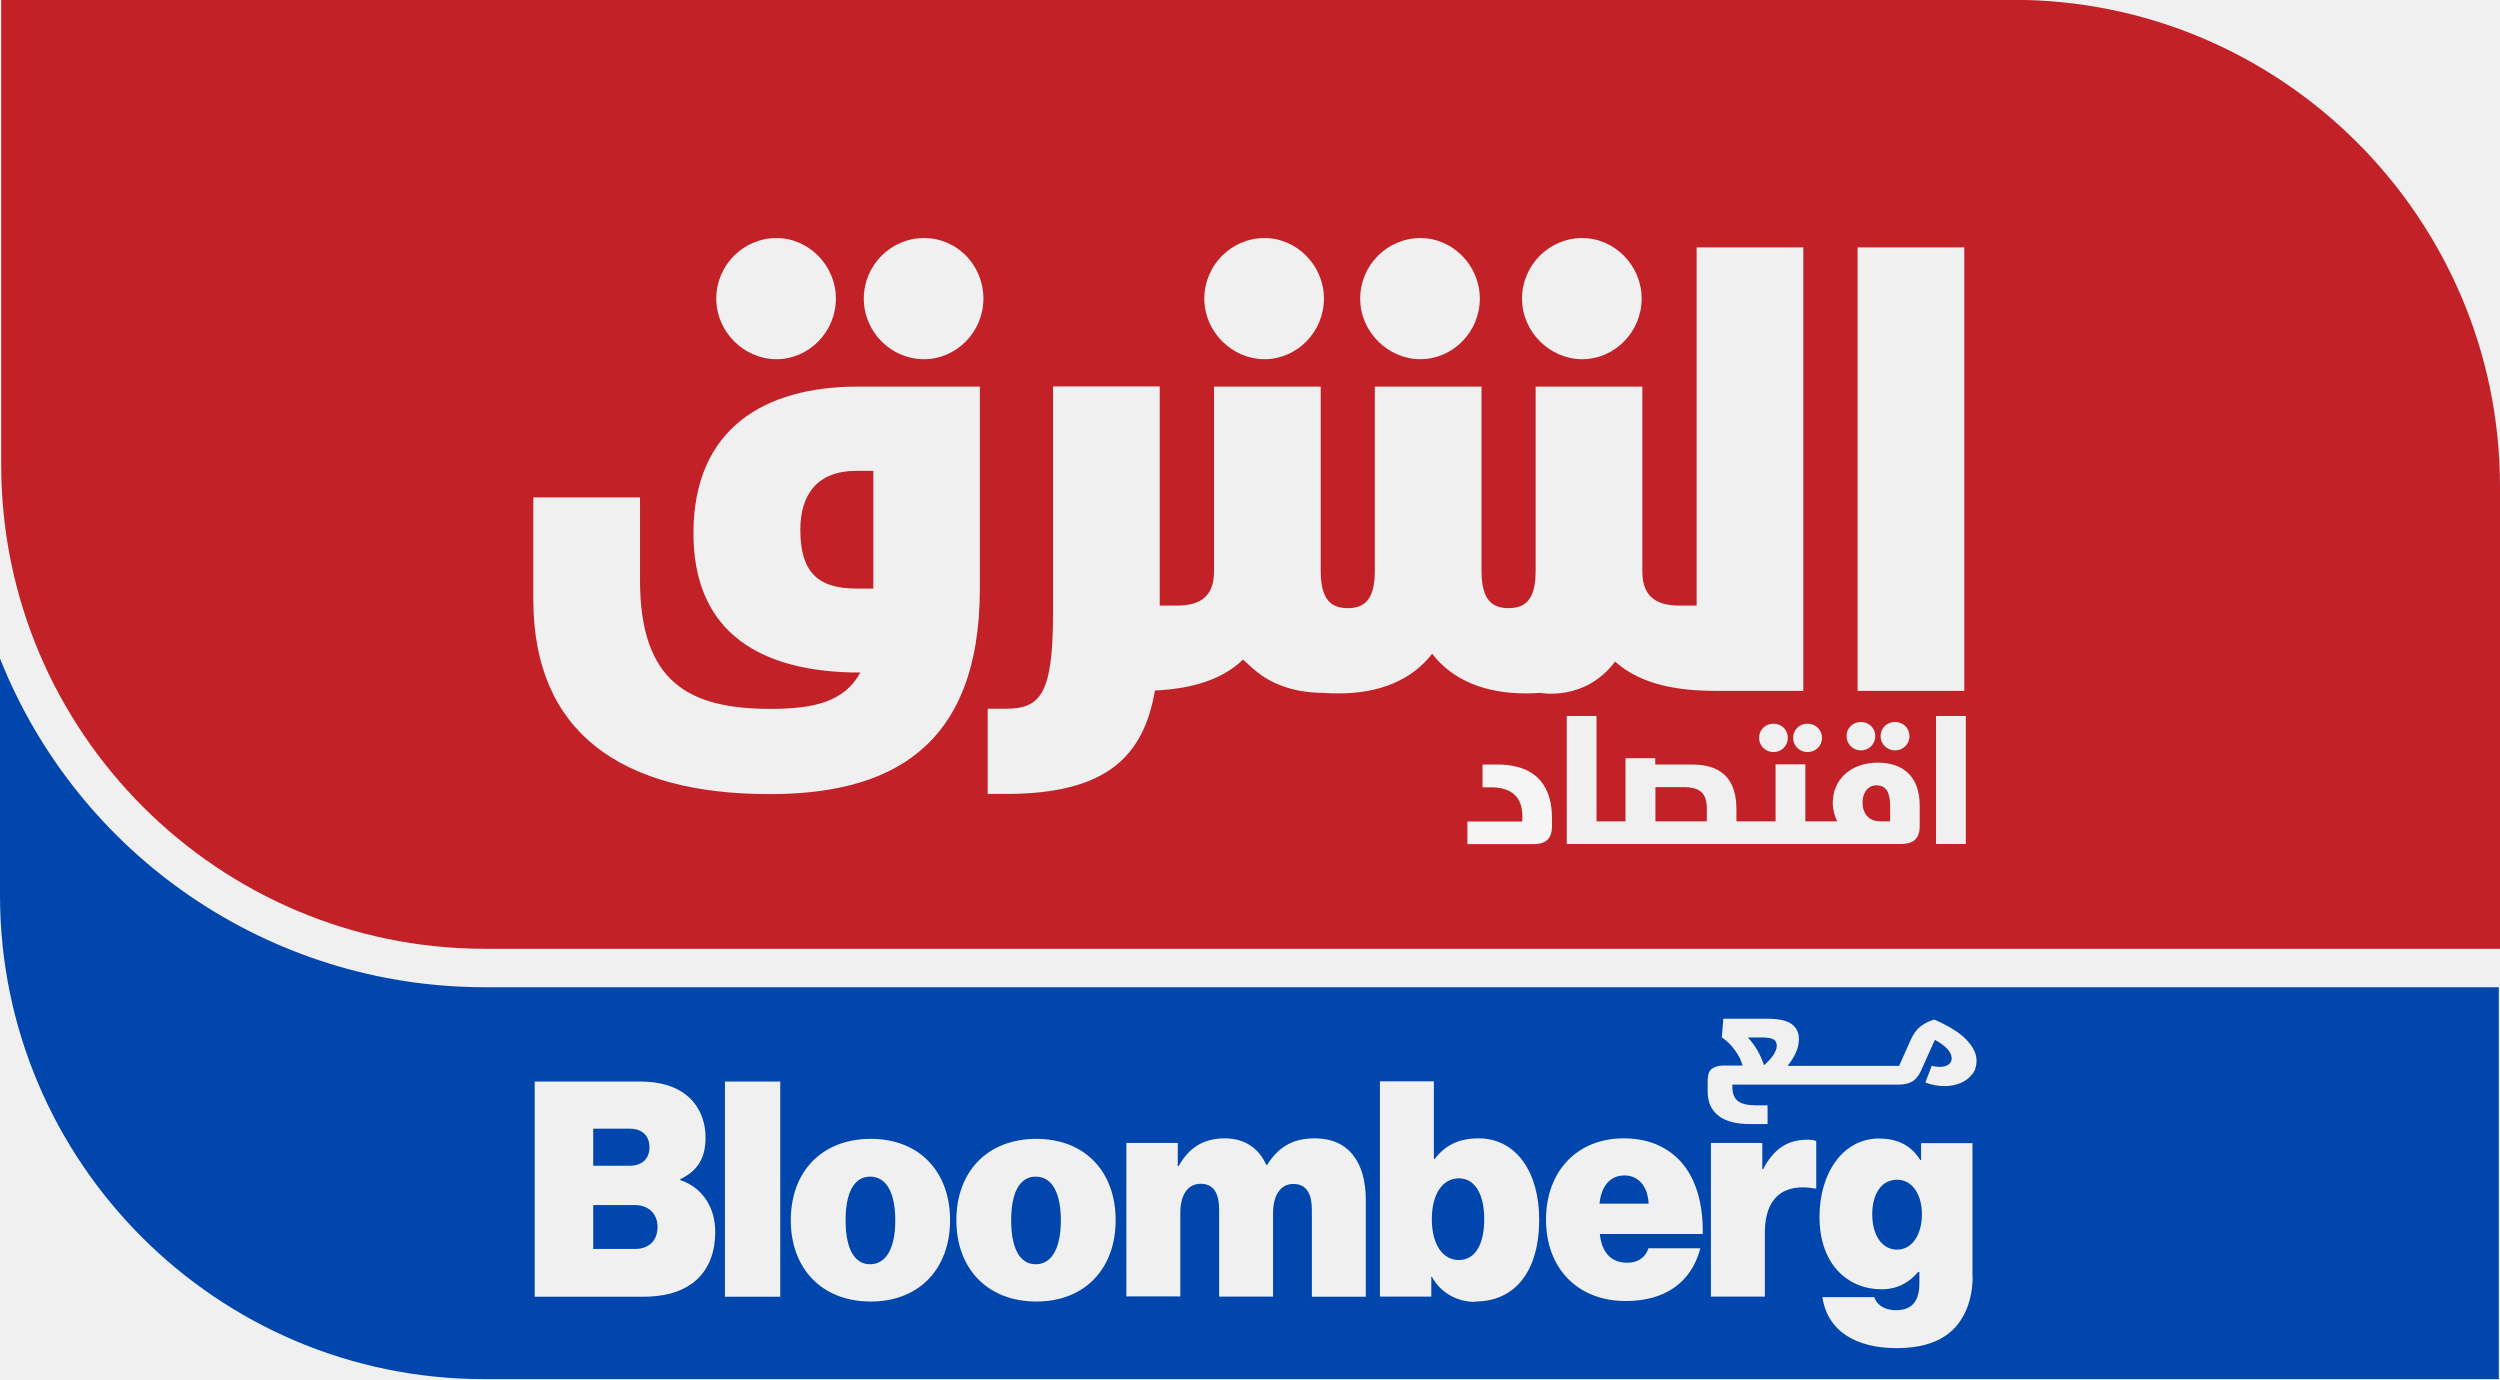
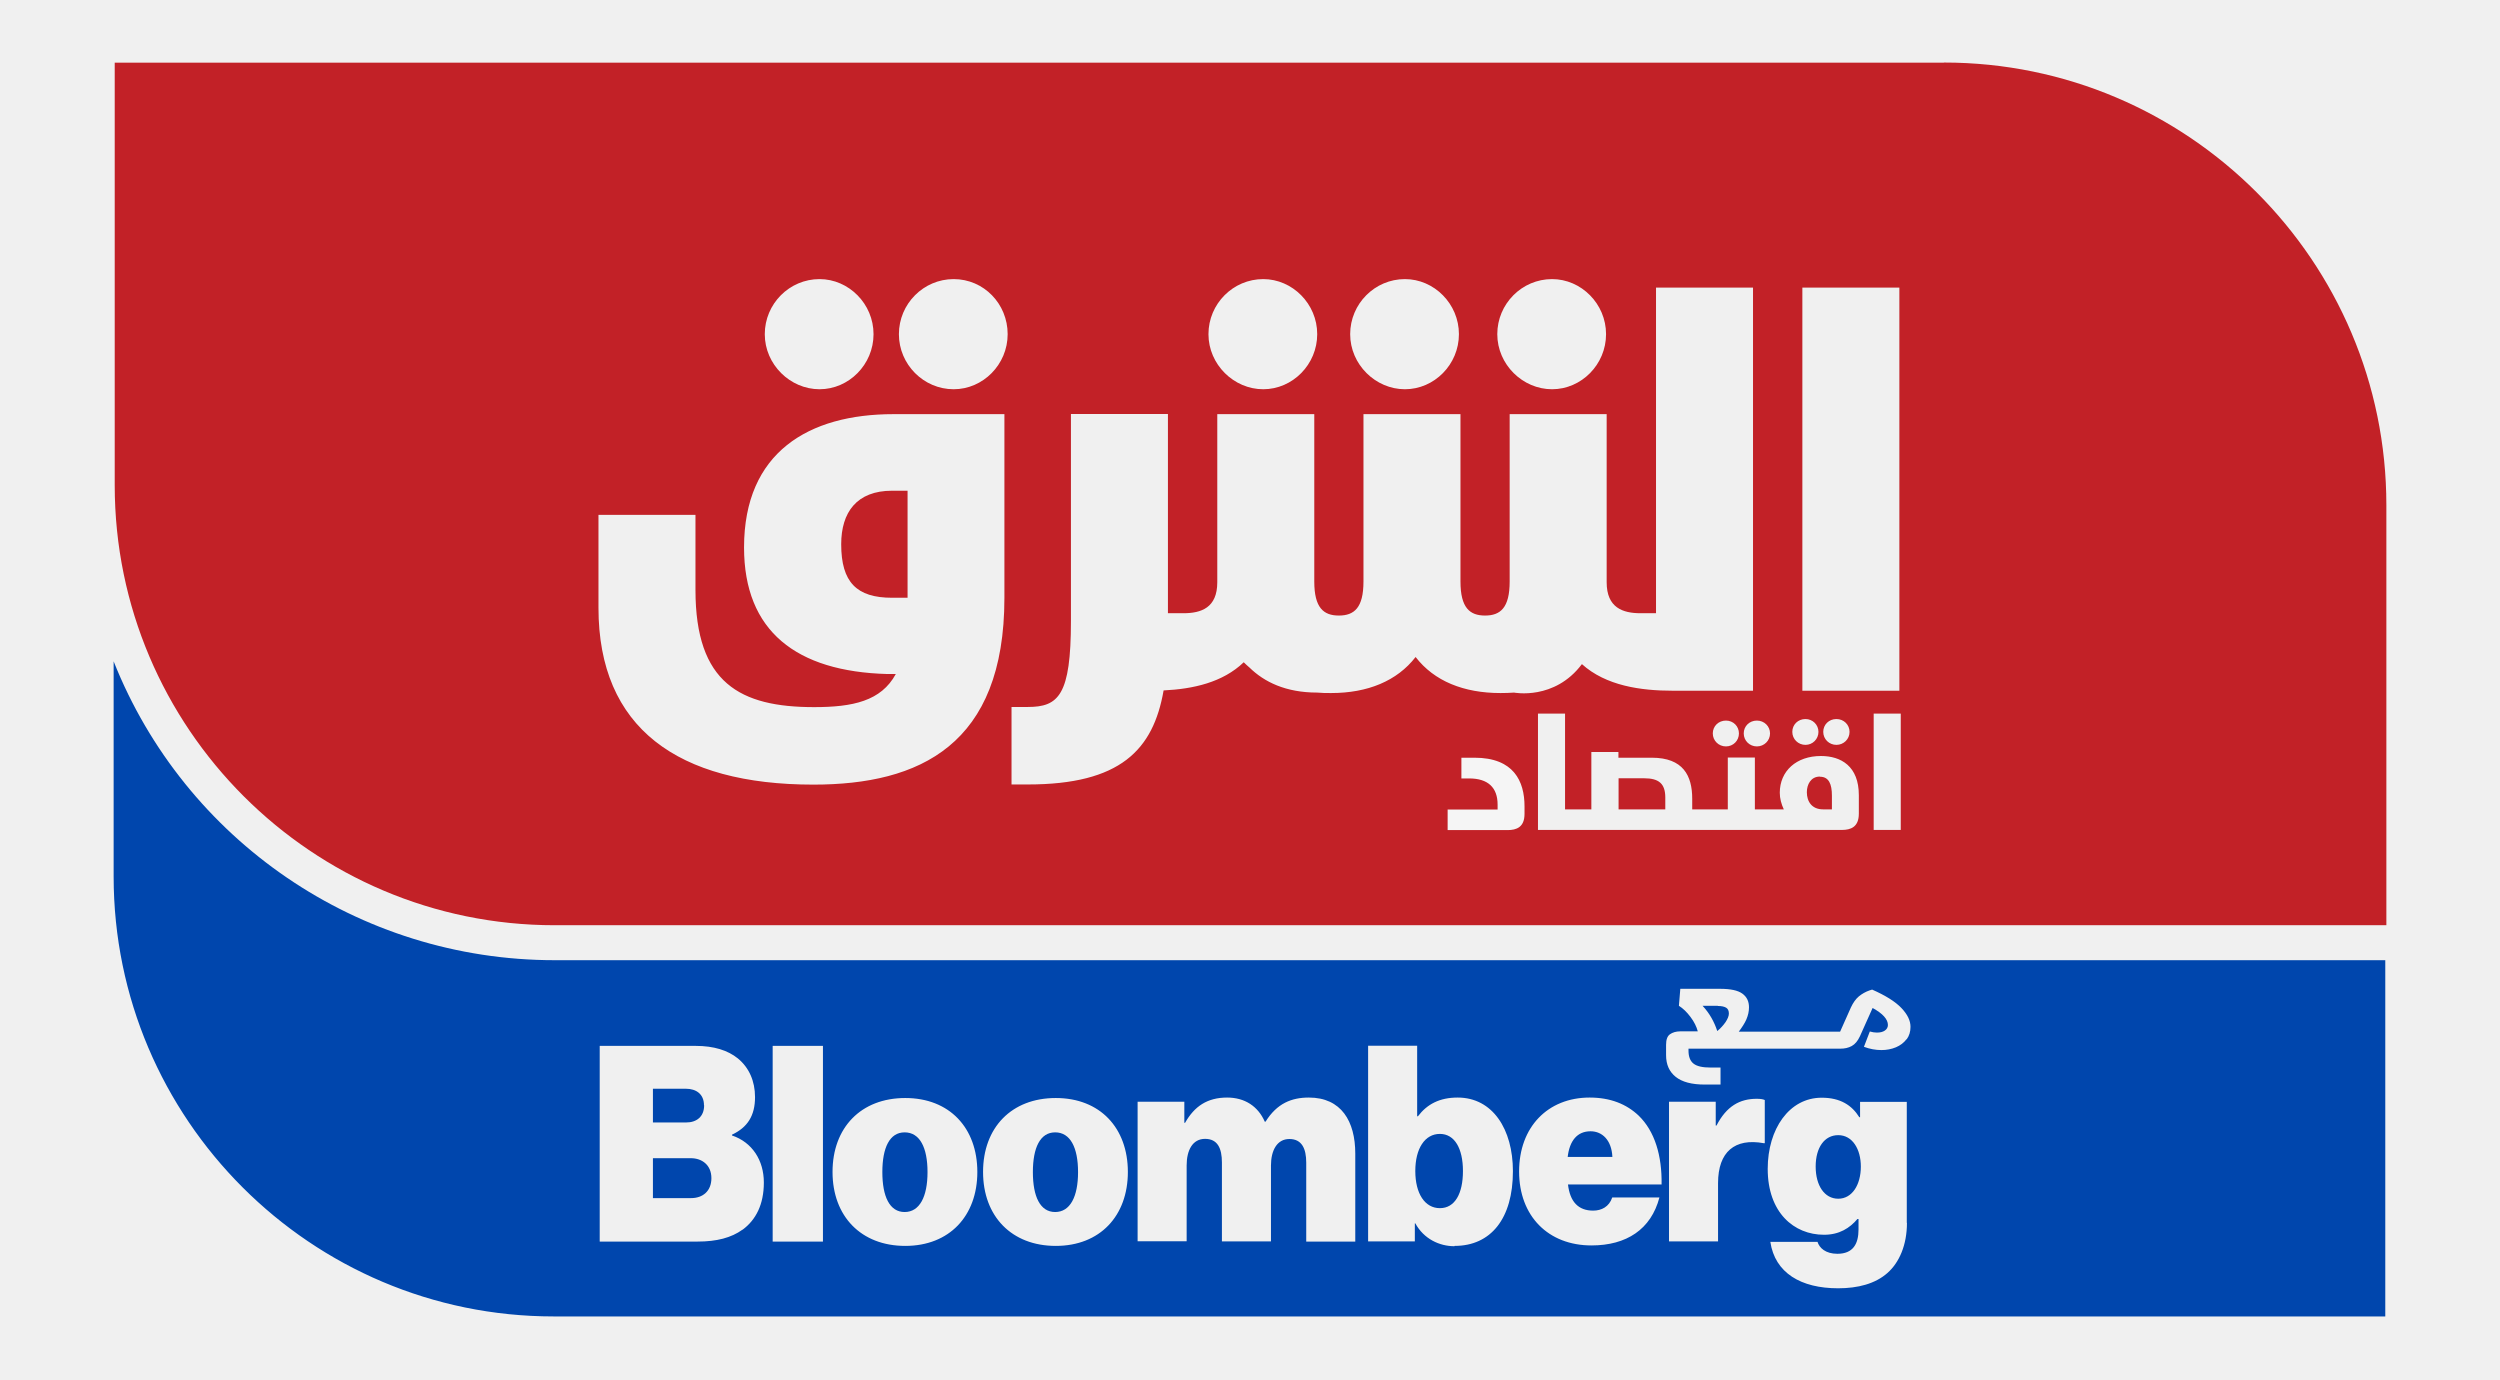
- <svg xmlns="http://www.w3.org/2000/svg" width="3906" height="2155" viewBox="0 0 3906 2155" fill="none">
+ <svg xmlns="http://www.w3.org/2000/svg" width="3906" height="2155" viewBox="-195.3 -107.75 4296.6 2370.5" fill="none">
  <g clip-path="url(#clip0_861_4384)">
    <path d="M2630.32 1229.83H2586.45V1283.27H2666.75V1263.06C2666.75 1239.14 2655.85 1229.83 2630.32 1229.83Z" fill="#C22127" />
    <path d="M1250.42 827.599C1250.42 892.998 1277.01 919.584 1337.89 919.584H1364.48V735.614H1337.89C1277.01 735.614 1250.42 772.833 1250.42 827.599Z" fill="#C22127" />
    <path d="M2932.36 1226.91C2916.94 1226.91 2910.02 1240.47 2910.02 1253.76C2910.02 1269.98 2918.8 1283.27 2937.94 1283.27H2953.1V1259.61C2953.1 1240.2 2948.04 1227.17 2932.62 1227.17L2932.36 1226.91Z" fill="#C22127" />
    <path d="M3145.59 1.38283e-05H1.861V726.309C1.861 1143.43 341.12 1482.39 758.015 1482.39H3906V760.338C3906 341.089 3564.88 -0.266 3145.59 -0.266V1.38283e-05ZM2902.31 386.549H3069.02V1079.36H2902.31V386.549ZM2983.41 1150.08C2983.41 1162.57 2973.3 1172.41 2960.81 1172.41C2948.31 1172.41 2938.21 1162.57 2938.21 1150.08C2938.21 1137.58 2948.04 1128.01 2960.81 1128.01C2973.57 1128.01 2983.41 1137.85 2983.41 1150.08ZM2907.63 1128.01C2920.13 1128.01 2929.97 1137.85 2929.97 1150.08C2929.97 1162.31 2920.13 1172.41 2907.63 1172.41C2895.14 1172.41 2885.03 1162.57 2885.03 1150.08C2885.03 1137.58 2894.87 1128.01 2907.63 1128.01ZM2846.75 1152.74C2846.75 1165.23 2836.64 1175.07 2824.15 1175.07C2811.65 1175.07 2801.55 1165.23 2801.55 1152.74C2801.55 1140.24 2811.38 1130.67 2824.15 1130.67C2836.91 1130.67 2846.75 1140.51 2846.75 1152.74ZM2472.12 371.928C2522.38 371.928 2564.92 414.464 2564.92 466.571C2564.92 518.678 2522.64 561.215 2472.12 561.215C2421.61 561.215 2378 518.678 2378 466.571C2378 414.464 2420.28 371.928 2472.12 371.928ZM2219.28 371.928C2269.53 371.928 2312.07 414.464 2312.07 466.571C2312.07 518.678 2269.79 561.215 2219.28 561.215C2168.76 561.215 2125.16 518.678 2125.16 466.571C2125.16 414.464 2167.43 371.928 2219.28 371.928ZM1975.73 371.928C2025.98 371.928 2068.52 414.464 2068.52 466.571C2068.52 518.678 2026.25 561.215 1975.73 561.215C1925.22 561.215 1881.61 518.678 1881.61 466.571C1881.61 414.464 1923.89 371.928 1975.73 371.928ZM1213.2 371.928C1263.45 371.928 1305.99 414.464 1305.99 466.571C1305.99 518.678 1263.71 561.215 1213.2 561.215C1162.68 561.215 1119.08 518.678 1119.08 466.571C1119.08 414.464 1161.35 371.928 1213.2 371.928ZM1530.92 919.584C1530.92 1172.68 1385.22 1240.73 1202.56 1240.73C969.654 1240.73 833.259 1143.43 833.259 936.864V777.087H999.964V906.291C999.964 1066.33 1076.8 1107.54 1203.89 1107.54C1270.36 1107.54 1319.02 1097.17 1344.27 1050.65H1329.65C1173.32 1046.4 1083.45 977.008 1083.45 833.182C1083.45 669.417 1194.59 604.017 1340.29 604.017H1530.92V919.849V919.584ZM1443.71 561.215C1392.13 561.215 1349.59 518.678 1349.59 466.571C1349.59 414.464 1391.87 371.928 1443.71 371.928C1495.56 371.928 1536.5 414.464 1536.5 466.571C1536.5 518.678 1494.23 561.215 1443.71 561.215ZM2406.98 1082.55C2399.54 1083.08 2391.56 1083.35 2383.59 1083.35C2320.31 1083.35 2269.53 1062.88 2237.62 1021.41C2205.72 1062.61 2155.2 1083.35 2092.45 1083.35C2084.21 1083.35 2076.23 1083.35 2068.52 1082.55C2014.28 1082.55 1977.33 1064.21 1952.07 1039.48C1948.61 1036.56 1945.42 1033.63 1942.23 1030.44C1906.07 1065.27 1854.76 1076.44 1804.51 1078.83C1786.69 1181.18 1730.06 1240.47 1571.07 1240.47H1543.15V1107.28H1571.07C1623.98 1107.28 1645.25 1087.34 1645.25 959.461V603.751H1811.95V946.169H1838.54C1869.12 946.169 1896.77 936.864 1896.77 892.998V604.017H2063.47V891.669C2063.47 936.864 2079.42 950.157 2105.75 950.157C2132.07 950.157 2148.02 936.864 2148.02 891.669V604.017H2314.73V891.669C2314.73 936.864 2330.68 950.157 2357 950.157C2383.32 950.157 2399.27 936.864 2399.27 891.669V604.017H2565.98V892.998C2565.98 936.864 2593.9 946.169 2624.21 946.169H2650.79V386.549H2817.5V1079.36H2679.77C2624.47 1079.36 2564.65 1070.85 2523.44 1033.63C2476.38 1096.38 2406.72 1082.55 2406.72 1082.55H2406.98ZM2793.3 1152.74C2793.3 1165.23 2783.47 1175.07 2770.97 1175.07C2758.47 1175.07 2748.37 1165.23 2748.37 1152.74C2748.37 1140.24 2758.21 1130.67 2770.97 1130.67C2783.73 1130.67 2793.3 1140.51 2793.3 1152.74ZM2999.36 1290.71C2999.36 1313.58 2985.53 1318.63 2970.11 1318.63H2845.42H2731.89H2447.93V1118.71H2494.46V1283.27H2539.66V1184.64H2586.19V1194.48H2643.62C2697.59 1194.48 2713.01 1225.58 2713.01 1264.93V1283.27H2732.95H2774.16V1194.21H2820.69V1283.27H2845.68H2870.41C2866.15 1274.23 2863.5 1264.39 2863.5 1254.82C2863.5 1217.34 2891.94 1191.55 2934.22 1191.55C2968.78 1191.55 2999.36 1209.1 2999.36 1258.81V1290.98V1290.71ZM3071.41 1318.63H3024.88V1118.71H3071.41V1318.63Z" fill="#C22127" />
    <path d="M991.987 1882.77H926.847V1951.36H992.519C1012.46 1951.36 1027.35 1939.39 1027.35 1917.06C1027.35 1894.73 1011.4 1882.77 991.987 1882.77Z" fill="#0046AD" />
    <path d="M758.016 1542.48C420.086 1542.48 122.038 1335.91 0 1028.85V1398.65C0 1815.51 339.259 2154.73 756.154 2154.73H3904.14V1542.48H758.016ZM1080.79 2005.59C1061.65 2019.42 1036.65 2026.06 1003.69 2026.06H835.386V1689.76H1000.5C1031.6 1689.76 1055.8 1697.47 1072.81 1711.29C1091.96 1726.98 1102.33 1750.11 1102.33 1777.76C1102.33 1809.92 1089.3 1829.86 1062.71 1842.36V1843.69C1097.54 1855.38 1117.48 1886.49 1117.48 1924.51C1117.48 1962.52 1103.66 1988.84 1081.06 2005.59H1080.79ZM1219.05 2026.06H1132.64V1689.76H1219.05V2026.06ZM1360.49 2033.51C1284.72 2033.51 1235.53 1982.73 1235.53 1906.43C1235.53 1830.13 1284.45 1779.35 1360.49 1779.35C1436.53 1779.35 1484.39 1830.66 1484.39 1906.43C1484.39 1982.2 1436.27 2033.51 1360.49 2033.51ZM1619.19 2033.51C1543.42 2033.51 1494.23 1982.73 1494.23 1906.43C1494.23 1830.13 1543.15 1779.35 1619.19 1779.35C1695.23 1779.35 1743.09 1830.66 1743.09 1906.43C1743.09 1982.2 1694.97 2033.51 1619.19 2033.51ZM2133.93 2026.06H2049.65V1890.48C2049.65 1866.02 2041.94 1849.8 2020.67 1849.8C1999.4 1849.8 1989.03 1869.47 1989.03 1895.26V2025.8H1904.74V1890.21C1904.74 1865.75 1897.3 1849.54 1875.76 1849.54C1854.23 1849.54 1844.12 1869.21 1844.12 1895V2025.53H1759.84V1785.73H1840.14V1821.89H1841.46C1857.42 1793.71 1879.48 1778.55 1913.78 1778.55C1944.09 1778.55 1966.96 1793.71 1978.39 1820.03H1979.72C1999.4 1788.39 2024.65 1778.55 2054.17 1778.55C2110 1778.55 2133.93 1819.49 2133.93 1874.79V2025.53V2026.06ZM2304.36 2034.04C2278.57 2034.04 2251.71 2021.54 2237.09 1994.69H2236.29V2025.8H2156V1689.49H2240.28V1810.72H2241.61C2257.56 1789.72 2279.1 1778.55 2309.94 1778.55C2370.03 1778.55 2404.86 1833.05 2404.86 1905.1C2404.86 1986.72 2366.84 2033.51 2304.62 2033.51L2304.36 2034.04ZM2542.58 1972.89C2557.21 1972.89 2570.23 1966.24 2575.55 1950.29H2656.64C2642.29 2005.06 2600.01 2032.71 2539.92 2032.71C2465.48 2032.71 2415.49 1982.2 2415.49 1905.63C2415.49 1829.06 2464.95 1778.55 2536.73 1778.55C2572.36 1778.55 2600.01 1789.72 2621.02 1809.66C2648.67 1836.51 2661.16 1878.25 2660.37 1927.96H2499.51C2502.97 1957.74 2517.32 1972.89 2542.85 1972.89H2542.58ZM2837.71 1856.98H2835.84C2786.39 1847.94 2757.41 1871.6 2757.41 1925.57V2025.8H2673.13V1785.73H2753.42V1826.67H2754.75C2772.03 1793.17 2794.9 1780.68 2823.88 1780.68C2830.53 1780.68 2835.05 1781.48 2837.71 1782.81V1856.45V1856.98ZM3082.05 1993.89C3082.05 2032.18 3068.75 2062.22 3048.55 2080.03C3027.54 2098.64 2997.76 2106.35 2963.73 2106.35C2899.92 2106.35 2855.25 2080.03 2847.28 2026.59H2928.37C2931.56 2036.96 2942.2 2047.06 2962.4 2047.06C2989.52 2047.06 2998.83 2030.05 2998.83 2005.06V1987.25H2996.97C2983.67 2002.93 2965.86 2014.36 2939.54 2014.36C2887.69 2014.36 2842.76 1976.08 2842.76 1901.11C2842.76 1832.52 2879.71 1778.82 2935.55 1778.82C2967.72 1778.82 2987.39 1791.85 3000.16 1812.32H3001.49V1786H3081.78V1993.89H3082.05ZM3081.25 1678.33C3076.73 1684.44 3070.61 1688.96 3063.17 1692.15C3055.46 1695.34 3047.22 1696.94 3038.18 1696.94C3028.07 1696.94 3018.24 1695.08 3008.13 1691.35L3018.24 1665.03C3022.76 1666.36 3027.01 1666.89 3030.47 1666.89C3036.05 1666.89 3040.57 1665.83 3044.03 1663.44C3047.48 1661.05 3049.34 1657.86 3049.34 1653.87C3049.34 1644.03 3040.57 1634.2 3023.02 1624.62L3001.22 1673.28C2997.5 1681.25 2992.98 1686.83 2987.13 1690.02C2981.28 1693.21 2974.9 1694.54 2967.45 1694.54H2953.36H2706.63V1698C2706.63 1708.37 2709.55 1715.81 2715.4 1720.33C2721.25 1724.85 2730.82 1726.98 2744.38 1726.98H2761.67V1756.22H2734.55C2711.95 1756.22 2695.46 1751.7 2684.56 1742.93C2673.66 1734.16 2668.08 1721.93 2668.08 1705.71V1687.9C2668.08 1679.12 2670.2 1673.01 2674.72 1669.82C2679.24 1666.63 2685.09 1664.77 2692.54 1664.77H2722.58C2720.45 1656.79 2716.47 1648.55 2710.08 1640.04C2703.7 1631.54 2697.06 1625.16 2690.14 1620.9L2692.54 1591.66H2760.87C2778.68 1591.66 2791.44 1594.32 2799.15 1599.9C2806.86 1605.48 2810.59 1613.19 2810.59 1623.56C2810.59 1630.74 2808.99 1637.39 2806.07 1644.3C2803.14 1650.94 2798.62 1657.86 2793.04 1665.3H2963.47H2967.19L2985.8 1623.56C2989.52 1615.59 2994.04 1609.2 2999.36 1604.69C3004.94 1600.17 3011.06 1596.71 3017.97 1594.32L3022.22 1592.99C3045.09 1603.09 3061.84 1613.46 3072.48 1624.62C3083.11 1635.79 3088.16 1646.42 3088.16 1657.06C3088.16 1665.3 3086.04 1672.48 3081.52 1678.59L3081.25 1678.33Z" fill="#0046AD" />
    <path d="M2538.33 1836.51C2515.2 1836.51 2502.17 1852.99 2498.98 1880.64H2575.82C2574.49 1851.66 2558.27 1836.51 2538.33 1836.51Z" fill="#0046AD" />
    <path d="M1618.13 1838.37C1592.34 1838.37 1579.84 1864.69 1579.84 1906.69C1579.84 1948.7 1592.34 1975.28 1618.13 1975.28C1643.92 1975.28 1657.48 1948.96 1657.48 1906.69C1657.48 1864.42 1644.18 1838.37 1618.13 1838.37Z" fill="#0046AD" />
    <path d="M1359.43 1838.37C1333.64 1838.37 1321.14 1864.69 1321.14 1906.69C1321.14 1948.7 1333.64 1975.28 1359.43 1975.28C1385.22 1975.28 1398.78 1948.96 1398.78 1906.69C1398.78 1864.42 1385.49 1838.37 1359.43 1838.37Z" fill="#0046AD" />
    <path d="M2279.36 1841.03C2253.57 1841.03 2237.09 1866.02 2237.09 1904.83C2237.09 1943.65 2253.57 1968.64 2279.36 1968.64C2305.15 1968.64 2318.98 1943.65 2318.98 1904.83C2318.98 1866.02 2304.62 1841.03 2279.36 1841.03Z" fill="#0046AD" />
    <path d="M2964 1843.16C2940.33 1843.16 2925.18 1864.42 2925.18 1897.12C2925.18 1929.82 2940.33 1952.42 2964 1952.42C2987.66 1952.42 3002.82 1928.76 3002.82 1897.12C3002.82 1867.35 2988.46 1843.16 2964 1843.16Z" fill="#0046AD" />
    <path d="M1014.59 1791.85C1014.59 1772.7 1001.29 1763.4 983.479 1763.4H926.847V1821.36H984.011C1001.82 1821.36 1014.85 1811.52 1014.85 1791.85H1014.59Z" fill="#0046AD" />
    <path d="M2756.88 1620.9H2730.82C2742.52 1633.4 2750.76 1648.02 2756.08 1664.24C2761.67 1659.72 2766.18 1654.67 2770.17 1649.08C2773.9 1643.5 2776.02 1638.45 2776.02 1634.2C2776.02 1629.41 2774.43 1625.95 2771.24 1624.09C2768.05 1622.23 2763.53 1621.17 2757.15 1621.17L2756.88 1620.9Z" fill="#0046AD" />
    <path d="M2292.66 1283.27V1318.89H2395.55C2411.24 1318.89 2424.8 1313.84 2424.8 1290.98V1277.95C2424.8 1234.88 2406.19 1194.48 2338.92 1194.48H2316.32V1230.1H2329.62C2362.05 1230.1 2378.54 1245.78 2378.54 1275.03V1283.54H2292.92L2292.66 1283.27Z" fill="#F5F5F5" />
  </g>
  <defs>
    <clipPath id="clip0_861_4384">
      <rect width="3906" height="2155" fill="white" />
    </clipPath>
  </defs>
</svg>
